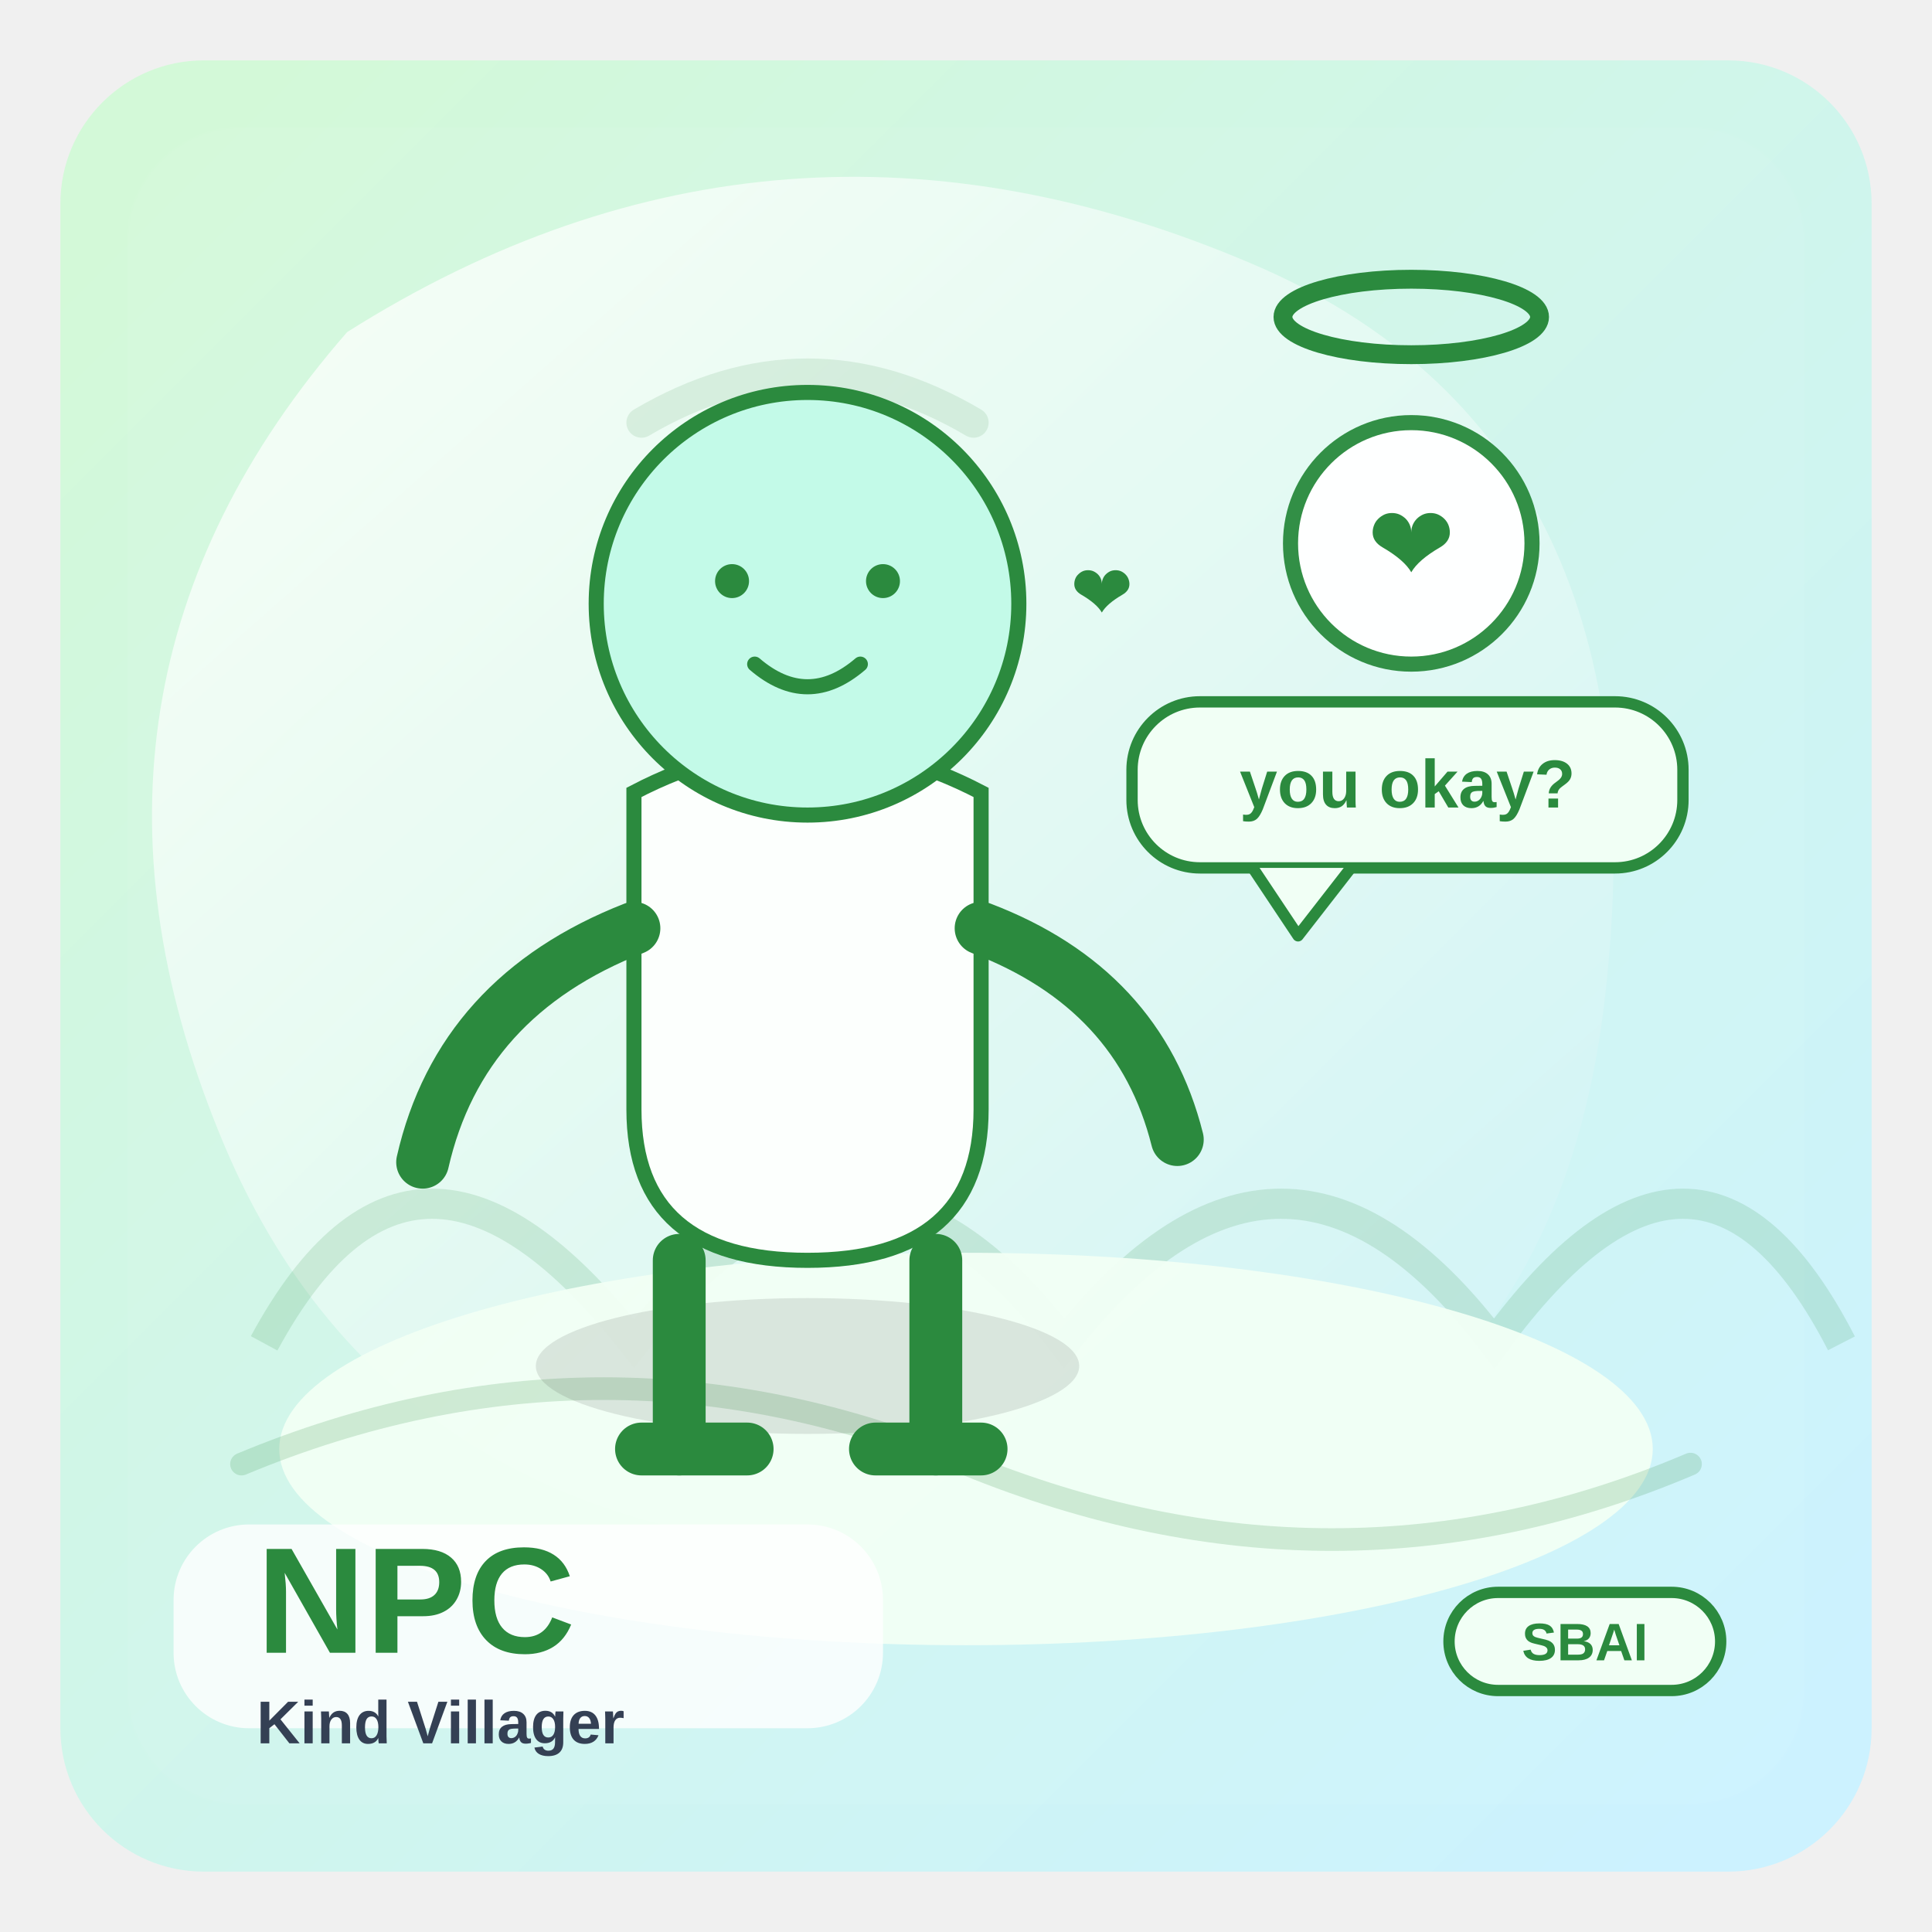
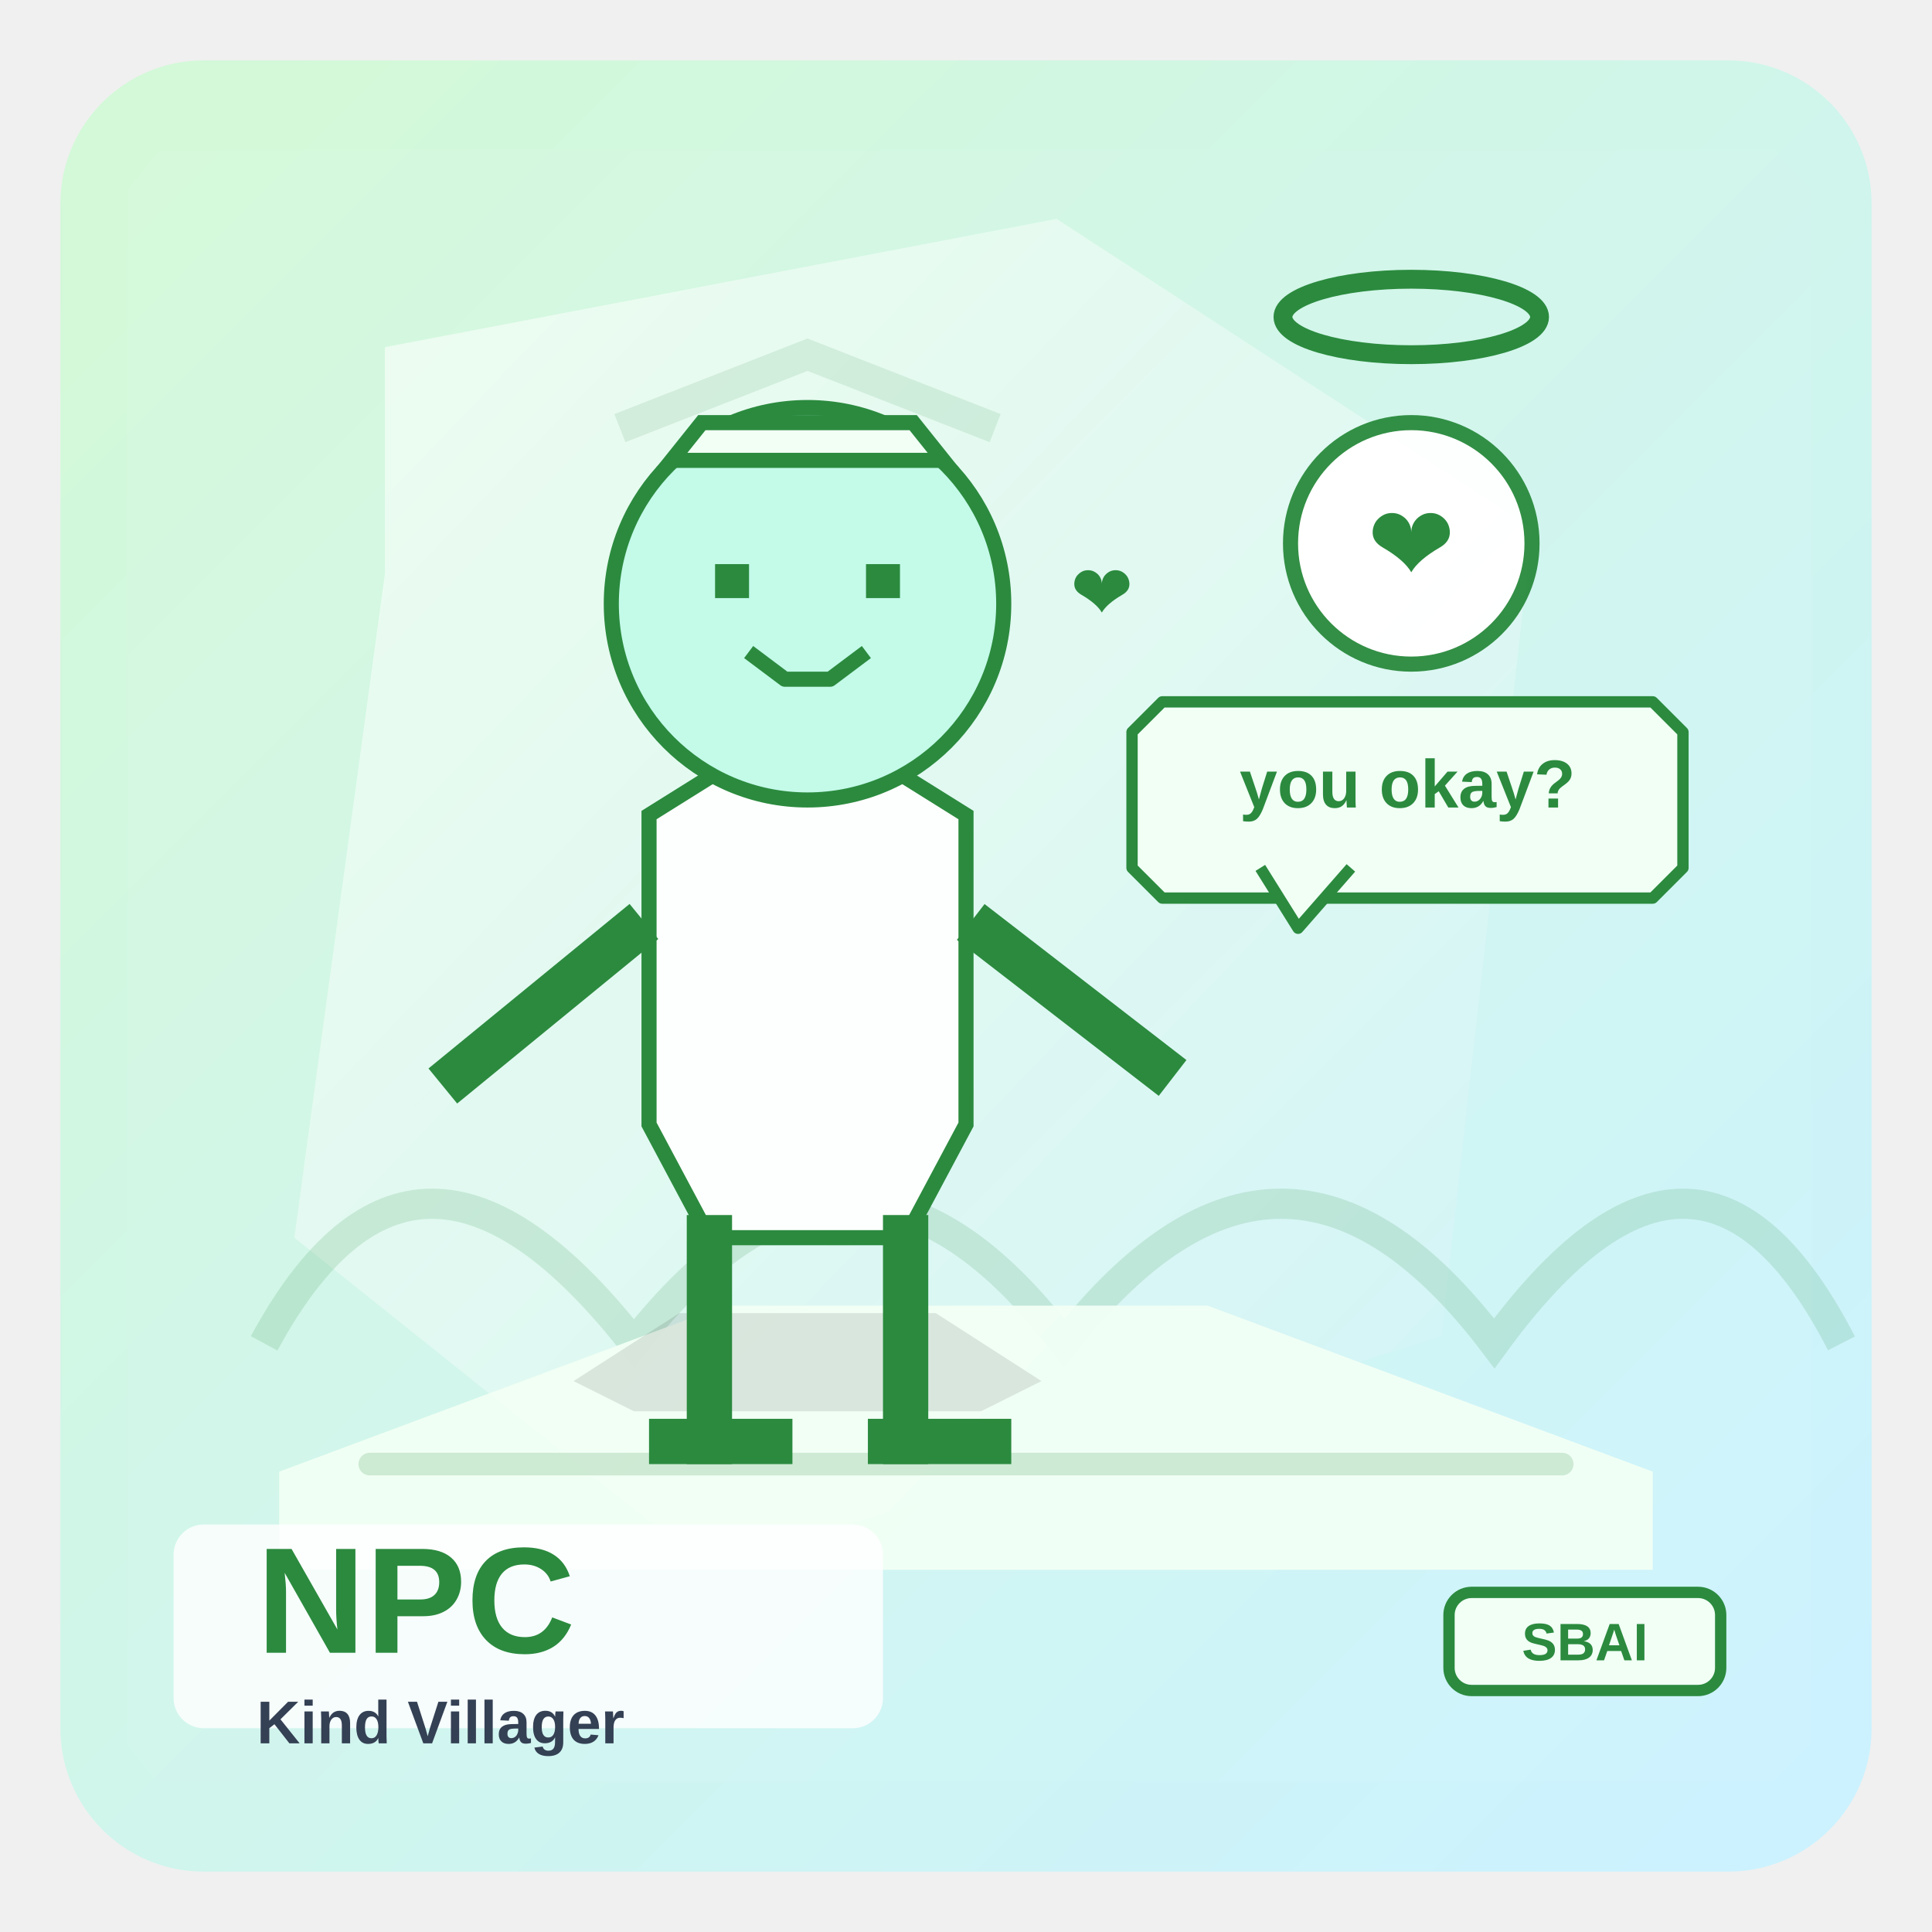
<svg xmlns="http://www.w3.org/2000/svg" width="512" height="512" viewBox="0 0 512 512" fill="none">
  <defs>
    <linearGradient id="bg" x1="44" y1="44" x2="468" y2="468" gradientUnits="userSpaceOnUse">
      <stop offset="0" stop-color="#D3F9D8" />
      <stop offset="1" stop-color="#CCF2FF" />
    </linearGradient>
-     <linearGradient id="light" x1="110" y1="62" x2="366" y2="352" gradientUnits="userSpaceOnUse">
-       <stop offset="0" stop-color="#FFFFFF" stop-opacity="0.72" />
-       <stop offset="1" stop-color="#FFFFFF" stop-opacity="0.1" />
+     <linearGradient id="light" x1="96" y1="72" x2="388" y2="352" gradientUnits="userSpaceOnUse">
+       <stop offset="0" stop-color="#FFFFFF" stop-opacity="0.58" />
+       <stop offset="1" stop-color="#FFFFFF" stop-opacity="0.08" />
    </linearGradient>
  </defs>
  <rect x="16" y="16" width="480" height="480" rx="38" fill="url(#bg)" />
-   <path d="M92 88 q114 -72 240 -18 q108 46 94 188 q-14 152 -178 154 q-144 2 -190 -112 q-48 -118 34 -212z" fill="url(#light)" />
-   <rect x="34" y="34" width="444" height="444" rx="30" fill="#FFFFFF" opacity="0.05" stroke="#FFFFFF" stroke-opacity="0.4" />
+   <path d="M102 92 l178 -34 l126 82 l-24 214 l-194 62 l-110 -88 l24 -176z" fill="url(#light)" />
+   <path d="M42 40 h428 l10 10 v412 l-10 10 h-428 l-8 -10 v-412z" fill="#FFFFFF" opacity="0.05" stroke="#FFFFFF" stroke-opacity="0.4" />
  <path d="M70 356 q40 -74 98 0 q58 -74 114 0 q58 -74 114 0 q54 -74 92 0" fill="none" stroke="#2B8A3E" stroke-width="8" opacity="0.15" />
-   <ellipse cx="256" cy="384" rx="182" ry="52" fill="#F1FFF5" opacity="0.96" />
-   <path d="M64 388 q96 -40 192 0 q98 40 192 0" fill="none" stroke="#2B8A3E" stroke-width="6" opacity="0.18" stroke-linecap="round" />
+   <path d="M74 390 l118 -44 h128 l118 44 v26 h-364z" fill="#F1FFF5" opacity="0.96" />
+   <path d="M98 388 h316" fill="none" stroke="#2B8A3E" stroke-width="6" opacity="0.18" stroke-linecap="round" />
  <g>
-     <ellipse cx="214" cy="362" rx="72" ry="18" fill="#000000" opacity="0.1" />
-     <path d="M168 210 q46 -24 92 0 v84 q0 40 -46 40 q-46 0 -46 -40z" fill="#FCFFFD" stroke="#2B8A3E" stroke-width="4" />
-     <path d="M180 334 v50 M248 334 v50" fill="none" stroke="#2B8A3E" stroke-width="14" stroke-linecap="round" />
-     <path d="M168 246 q-46 18 -56 62" fill="none" stroke="#2B8A3E" stroke-width="14" stroke-linecap="round" />
-     <path d="M260 246 q42 16 52 56" fill="none" stroke="#2B8A3E" stroke-width="14" stroke-linecap="round" />
-     <path d="M170 384 h28 M232 384 h28" fill="none" stroke="#2B8A3E" stroke-width="14" stroke-linecap="round" />
-     <circle cx="214" cy="160" r="56" fill="#C3FAE8" stroke="#2B8A3E" stroke-width="4" />
+     <path d="M152 366 l28 -18 h68 l28 18 l-16 8 h-92z" fill="#000000" opacity="0.1" />
+     <path d="M172 216 l32 -20 h20 l32 20 v82 l-16 30 h-52 l-16 -30z" fill="#FCFFFD" stroke="#2B8A3E" stroke-width="4" stroke-linejoin="miter" />
+     <path d="M188 328 v54 M240 328 v54" fill="none" stroke="#2B8A3E" stroke-width="12" stroke-linecap="square" />
+     <path d="M166 248 l-44 36 M262 248 l44 34" fill="none" stroke="#2B8A3E" stroke-width="12" stroke-linecap="square" />
+     <path d="M178 382 h26 M236 382 h26" fill="none" stroke="#2B8A3E" stroke-width="12" stroke-linecap="square" />
+     <circle cx="214" cy="160" r="52" fill="#C3FAE8" stroke="#2B8A3E" stroke-width="4" />
+     <path d="M186 112 h56 l8 10 h-72z" fill="#F1FFF5" stroke="#2B8A3E" stroke-width="4" />
    <g transform="translate(214 154)">
      <g fill="#2B8A3E" stroke="#2B8A3E">
-         <circle cx="-20" cy="0" r="4" />
-         <circle cx="20" cy="0" r="4" />
-         <path d="M-14 22 q14 12 28 0" fill="none" stroke-width="4" stroke-linecap="round" />
+         <rect x="-24" y="-4" width="8" height="8" />
+         <rect x="16" y="-4" width="8" height="8" />
+         <path d="M-14 20 l8 6 h12 l8 -6" fill="none" stroke-width="4" stroke-linecap="square" stroke-linejoin="round" />
      </g>
    </g>
-     <path d="M170 112 q44 -26 88 0" fill="none" stroke="#2B8A3E" stroke-width="8" stroke-linecap="round" opacity="0.12" />
+     <path d="M168 112 l46 -18 l46 18" fill="none" stroke="#2B8A3E" stroke-width="8" stroke-linecap="square" opacity="0.12" />
    <text x="292" y="164" fill="#2B8A3E" fill-opacity="1.0" font-family="Avenir Next,Segoe UI,Arial,sans-serif" font-size="20" font-weight="800" text-anchor="middle">❤</text>
  </g>
  <g>
    <ellipse cx="374" cy="84" rx="34" ry="10" fill="none" stroke="#2B8A3E" stroke-width="5" />
    <circle cx="374" cy="144" r="32" fill="#FFFFFF" opacity="0.96" stroke="#2B8A3E" stroke-width="4" />
    <text x="374" y="154" fill="#2B8A3E" fill-opacity="1.0" font-family="Avenir Next,Segoe UI,Arial,sans-serif" font-size="28" font-weight="800" text-anchor="middle">❤</text>
    <g>
-       <rect x="300" y="186" width="146" height="44" rx="18" fill="#F1FFF5" stroke="#2B8A3E" stroke-width="3" />
-       <path d="M332 230 l12 18 14 -18" fill="#F1FFF5" stroke="#2B8A3E" stroke-width="3" stroke-linejoin="round" />
+       <path d="M300 194 l8 -8 h130 l8 8 v36 l-8 8 h-130 l-8 -8 z" fill="#F1FFF5" stroke="#2B8A3E" stroke-width="3" stroke-linejoin="round" />
+       <path d="M334 230 l10 16 14 -16" fill="#F1FFF5" stroke="#2B8A3E" stroke-width="3" stroke-linejoin="round" />
      <text x="373" y="214" fill="#2B8A3E" fill-opacity="1.0" font-family="Avenir Next,Segoe UI,Arial,sans-serif" font-size="18" font-weight="700" text-anchor="middle">you okay?</text>
    </g>
  </g>
-   <rect x="46" y="404" width="188" height="54" rx="20" fill="#FFFFFF" opacity="0.8" />
+   <rect x="46" y="404" width="188" height="54" rx="8" fill="#FFFFFF" opacity="0.8" />
  <text x="68" y="438" fill="#2B8A3E" fill-opacity="1.0" font-family="Avenir Next,Segoe UI,Arial,sans-serif" font-size="40" font-weight="900" text-anchor="start">NPC</text>
  <text x="68" y="462" fill="#344054" fill-opacity="1.0" font-family="Avenir Next,Segoe UI,Arial,sans-serif" font-size="16" font-weight="700" text-anchor="start">Kind Villager</text>
-   <rect x="384" y="422" width="72" height="26" rx="13" fill="#F1FFF5" stroke="#2B8A3E" stroke-width="3" />
+   <rect x="384" y="422" width="72" height="26" rx="6" fill="#F1FFF5" stroke="#2B8A3E" stroke-width="3" />
  <text x="420" y="440" fill="#2B8A3E" fill-opacity="1.0" font-family="Avenir Next,Segoe UI,Arial,sans-serif" font-size="14" font-weight="900" text-anchor="middle">SBAI</text>
</svg>
